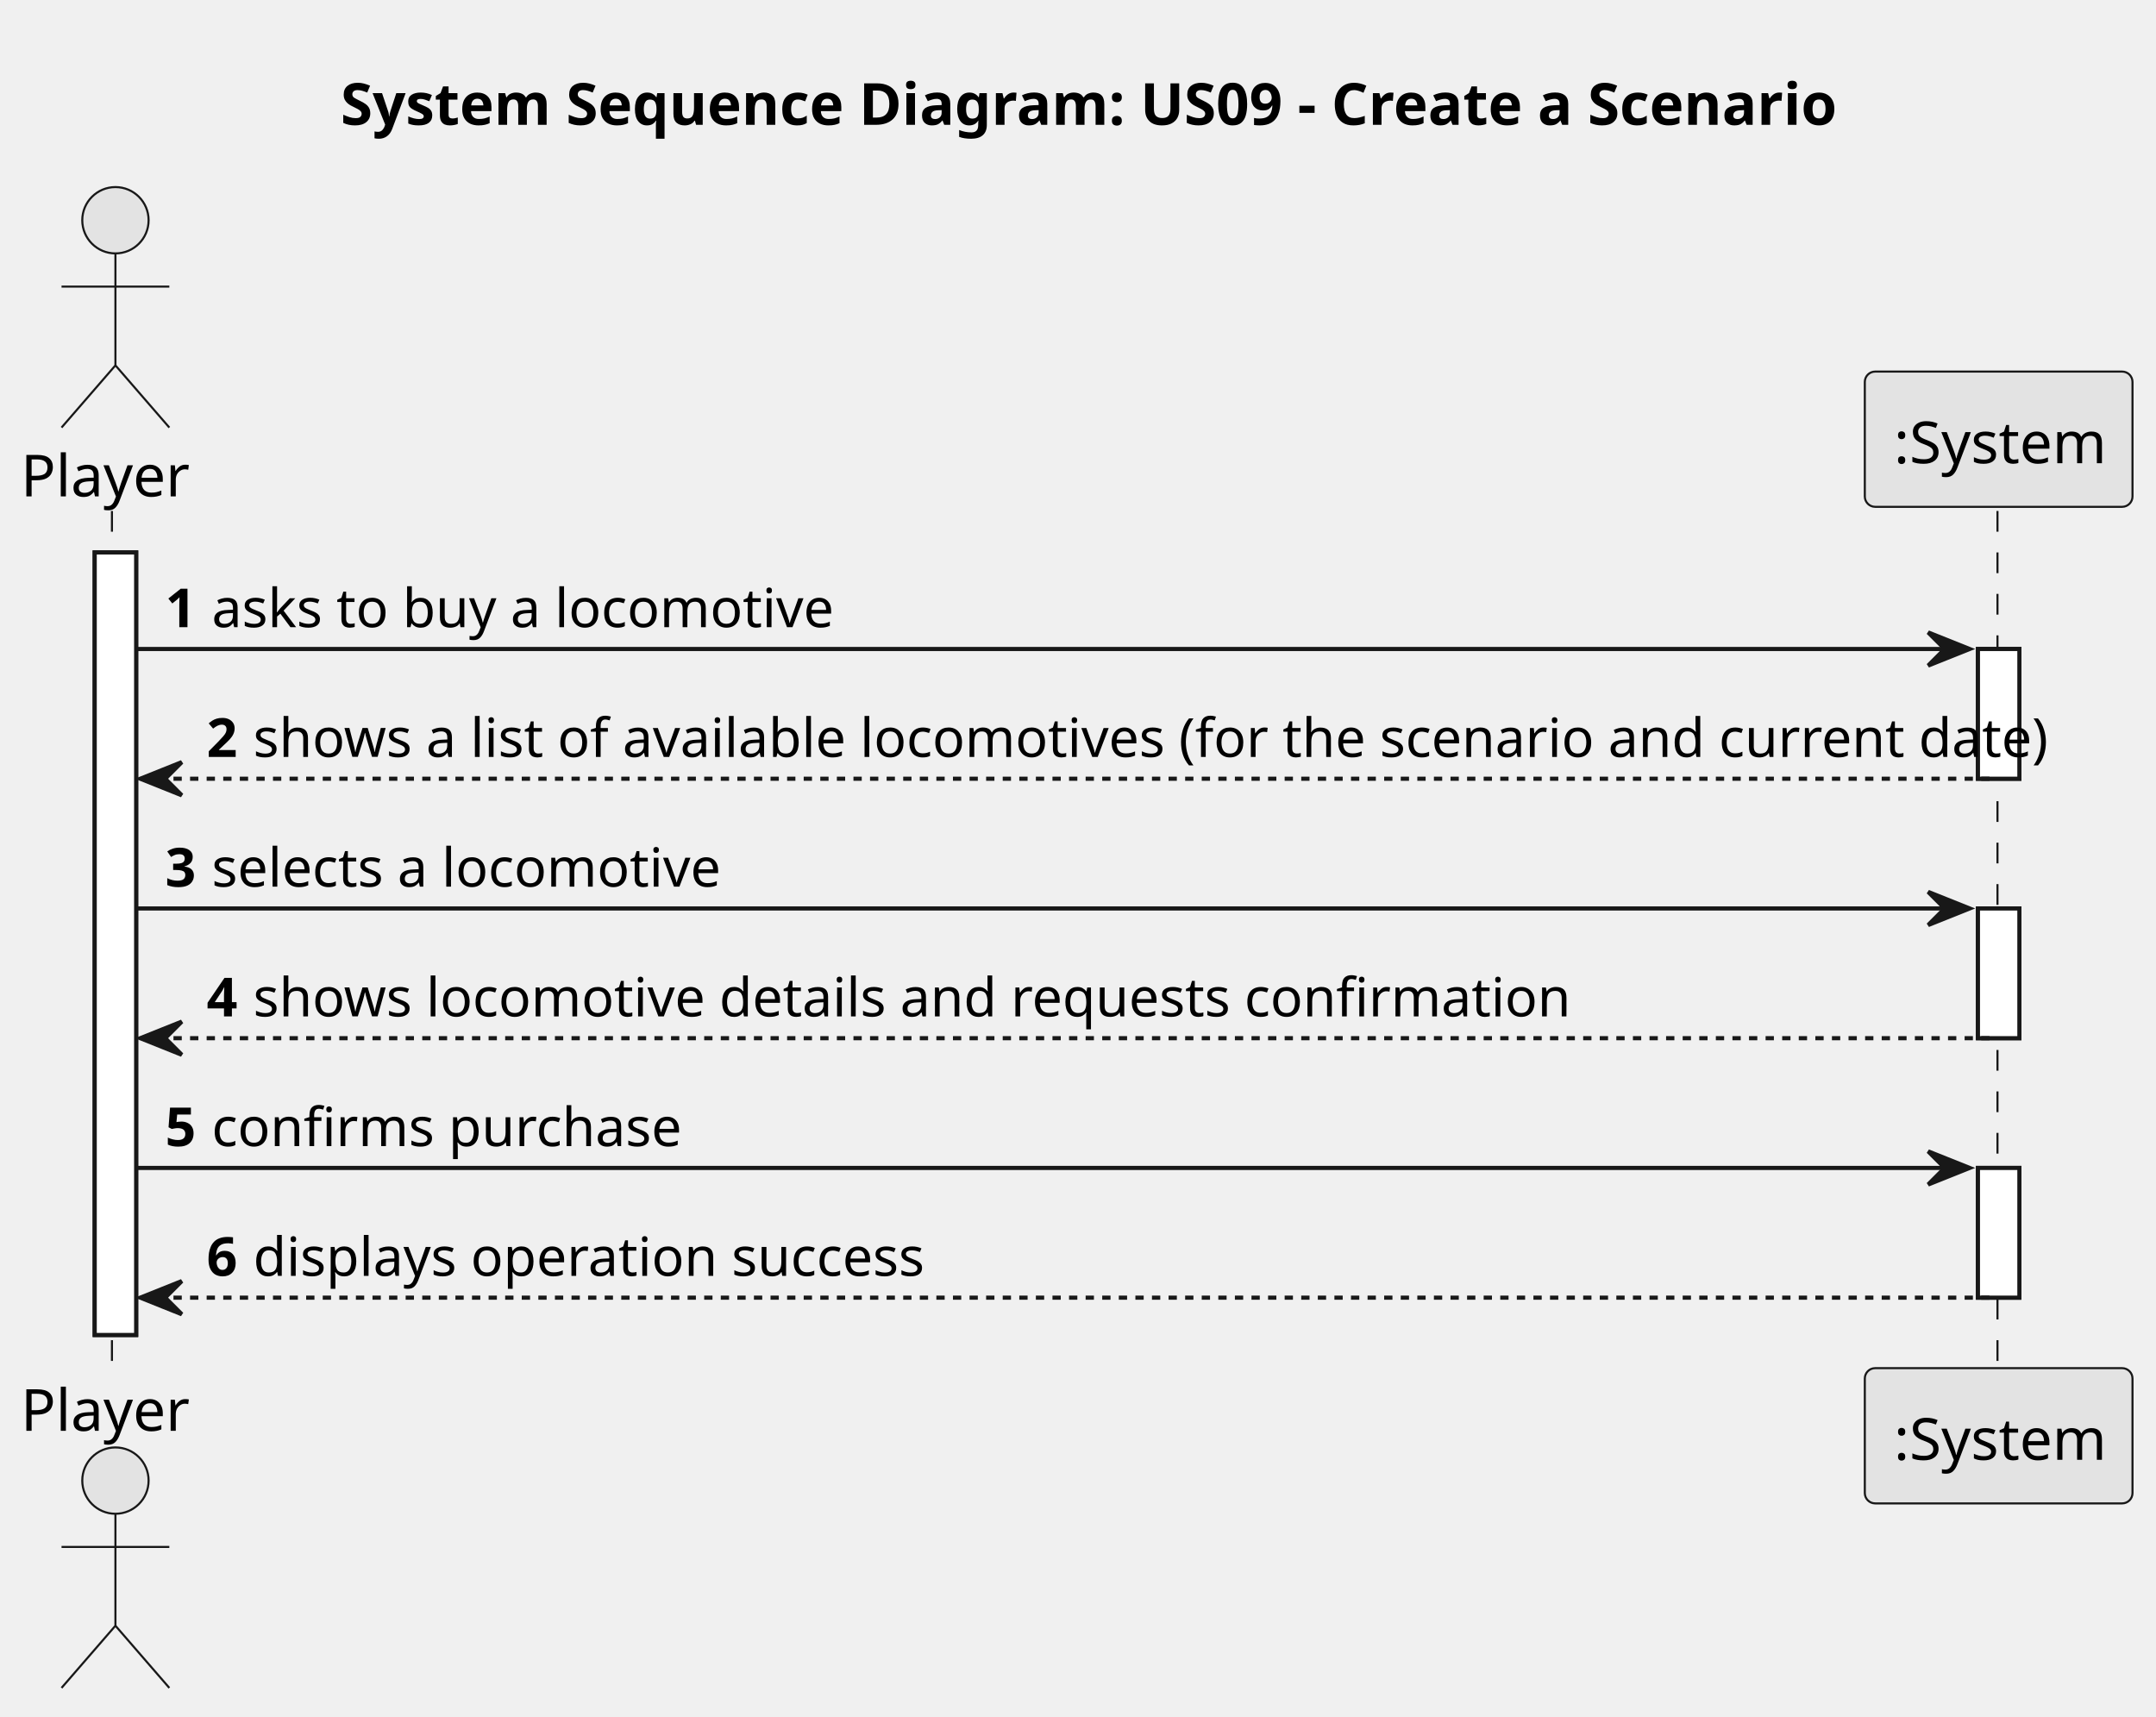
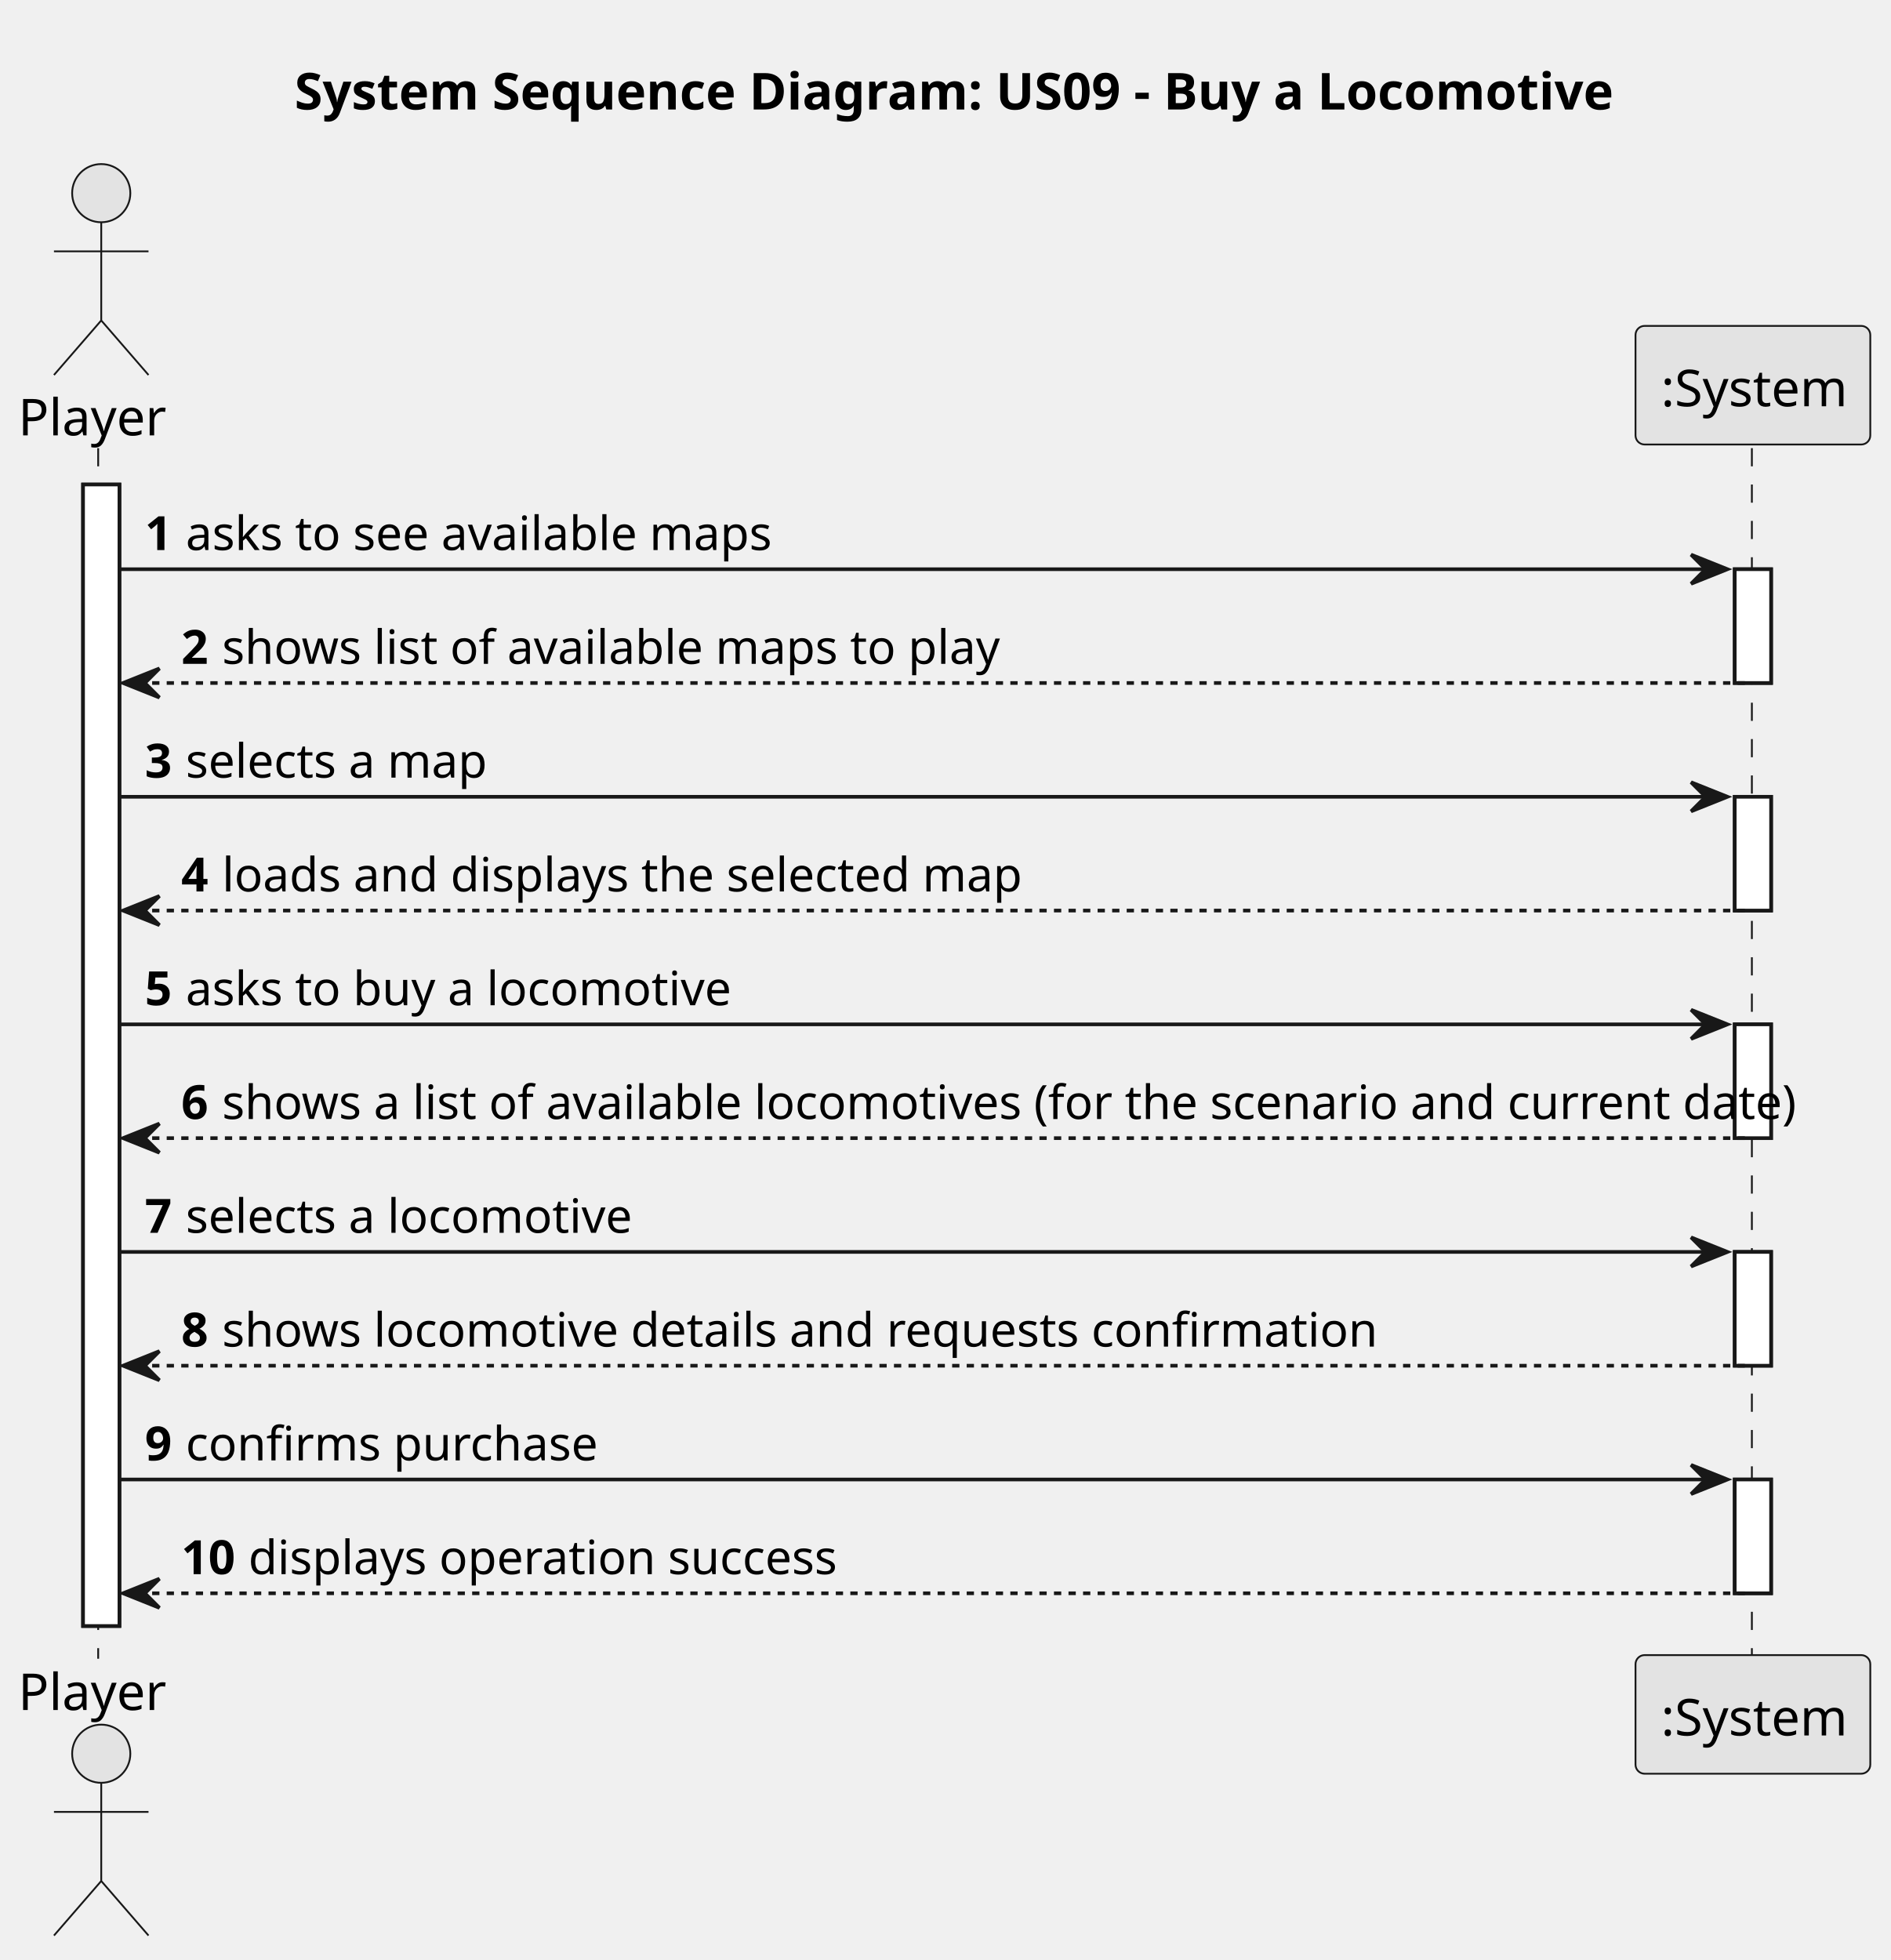
- <svg xmlns="http://www.w3.org/2000/svg" contentStyleType="text/css" height="414px" preserveAspectRatio="none" style="width:520px;height:414px;background:#FFFFFF;" version="1.1" viewBox="0 0 520 414" width="520px" zoomAndPan="magnify">
+ <svg xmlns="http://www.w3.org/2000/svg" contentStyleType="text/css" height="539px" preserveAspectRatio="none" style="width:520px;height:539px;background:#FFFFFF;" version="1.1" viewBox="0 0 520 539" width="520px" zoomAndPan="magnify">
  <defs />
  <g>
-     <text fill="#000000" font-family="sans-serif" font-size="14" font-weight="bold" lengthAdjust="spacing" textLength="354.04" x="82.147" y="30.107">System Sequence Diagram: US09 - Create a Scenario</text>
-     <rect fill="#FFFFFF" height="188.746" style="stroke:#181818;stroke-width:1.0;" width="10" x="22.841" y="133.242" />
+     <text fill="#000000" font-family="sans-serif" font-size="14" font-weight="bold" lengthAdjust="spacing" textLength="356.337" x="80.998" y="30.107">System Sequence Diagram: US09 - Buy a Locomotive</text>
+     <rect fill="#FFFFFF" height="313.91" style="stroke:#181818;stroke-width:1.0;" width="10" x="22.841" y="133.242" />
    <rect fill="#FFFFFF" height="31.291" style="stroke:#181818;stroke-width:1.0;" width="10" x="477.051" y="156.533" />
    <rect fill="#FFFFFF" height="31.291" style="stroke:#181818;stroke-width:1.0;" width="10" x="477.051" y="219.115" />
    <rect fill="#FFFFFF" height="31.291" style="stroke:#181818;stroke-width:1.0;" width="10" x="477.051" y="281.697" />
-     <line style="stroke:#181818;stroke-width:0.5;stroke-dasharray:5.0,5.0;" x1="27" x2="27" y1="123.242" y2="330.988" />
-     <line style="stroke:#181818;stroke-width:0.5;stroke-dasharray:5.0,5.0;" x1="481.768" x2="481.768" y1="123.242" y2="330.988" />
+     <rect fill="#FFFFFF" height="31.291" style="stroke:#181818;stroke-width:1.0;" width="10" x="477.051" y="344.279" />
+     <rect fill="#FFFFFF" height="31.291" style="stroke:#181818;stroke-width:1.0;" width="10" x="477.051" y="406.861" />
+     <line style="stroke:#181818;stroke-width:0.5;stroke-dasharray:5.0,5.0;" x1="27" x2="27" y1="123.242" y2="456.152" />
+     <line style="stroke:#181818;stroke-width:0.5;stroke-dasharray:5.0,5.0;" x1="481.768" x2="481.768" y1="123.242" y2="456.152" />
    <text fill="#000000" font-family="sans-serif" font-size="14" lengthAdjust="spacing" textLength="39.683" x="5" y="119.728">Player</text>
    <ellipse cx="27.841" cy="53.121" fill="#E3E3E3" rx="8" ry="8" style="stroke:#181818;stroke-width:0.5;" />
    <path d="M27.841,61.121 L27.841,88.121 M14.841,69.121 L40.841,69.121 M27.841,88.121 L14.841,103.121 M27.841,88.121 L40.841,103.121 " fill="none" style="stroke:#181818;stroke-width:0.5;" />
-     <text fill="#000000" font-family="sans-serif" font-size="14" lengthAdjust="spacing" textLength="39.683" x="5" y="345.096">Player</text>
-     <ellipse cx="27.841" cy="357.109" fill="#E3E3E3" rx="8" ry="8" style="stroke:#181818;stroke-width:0.5;" />
-     <path d="M27.841,365.109 L27.841,392.109 M14.841,373.109 L40.841,373.109 M27.841,392.109 L14.841,407.109 M27.841,392.109 L40.841,407.109 " fill="none" style="stroke:#181818;stroke-width:0.5;" />
+     <text fill="#000000" font-family="sans-serif" font-size="14" lengthAdjust="spacing" textLength="39.683" x="5" y="470.26">Player</text>
+     <ellipse cx="27.841" cy="482.273" fill="#E3E3E3" rx="8" ry="8" style="stroke:#181818;stroke-width:0.5;" />
+     <path d="M27.841,490.273 L27.841,517.273 M14.841,498.273 L40.841,498.273 M27.841,517.273 L14.841,532.273 M27.841,517.273 L40.841,532.273 " fill="none" style="stroke:#181818;stroke-width:0.5;" />
    <rect fill="#E3E3E3" height="32.621" rx="2.5" ry="2.5" style="stroke:#181818;stroke-width:0.5;" width="64.565" x="449.768" y="89.621" />
    <text fill="#000000" font-family="sans-serif" font-size="14" lengthAdjust="spacing" textLength="50.565" x="456.768" y="111.728">:System</text>
-     <rect fill="#E3E3E3" height="32.621" rx="2.5" ry="2.5" style="stroke:#181818;stroke-width:0.5;" width="64.565" x="449.768" y="329.988" />
-     <text fill="#000000" font-family="sans-serif" font-size="14" lengthAdjust="spacing" textLength="50.565" x="456.768" y="352.096">:System</text>
-     <rect fill="#FFFFFF" height="188.746" style="stroke:#181818;stroke-width:1.0;" width="10" x="22.841" y="133.242" />
+     <rect fill="#E3E3E3" height="32.621" rx="2.5" ry="2.5" style="stroke:#181818;stroke-width:0.5;" width="64.565" x="449.768" y="455.152" />
+     <text fill="#000000" font-family="sans-serif" font-size="14" lengthAdjust="spacing" textLength="50.565" x="456.768" y="477.26">:System</text>
+     <rect fill="#FFFFFF" height="313.91" style="stroke:#181818;stroke-width:1.0;" width="10" x="22.841" y="133.242" />
    <rect fill="#FFFFFF" height="31.291" style="stroke:#181818;stroke-width:1.0;" width="10" x="477.051" y="156.533" />
    <rect fill="#FFFFFF" height="31.291" style="stroke:#181818;stroke-width:1.0;" width="10" x="477.051" y="219.115" />
    <rect fill="#FFFFFF" height="31.291" style="stroke:#181818;stroke-width:1.0;" width="10" x="477.051" y="281.697" />
+     <rect fill="#FFFFFF" height="31.291" style="stroke:#181818;stroke-width:1.0;" width="10" x="477.051" y="344.279" />
+     <rect fill="#FFFFFF" height="31.291" style="stroke:#181818;stroke-width:1.0;" width="10" x="477.051" y="406.861" />
    <polygon fill="#181818" points="465.051,152.533,475.051,156.533,465.051,160.533,469.051,156.533" style="stroke:#181818;stroke-width:1.0;" />
    <line style="stroke:#181818;stroke-width:1.0;" x1="32.841" x2="471.051" y1="156.533" y2="156.533" />
    <text fill="#000000" font-family="sans-serif" font-size="13" font-weight="bold" lengthAdjust="spacing" textLength="7.23" x="39.841" y="151.27">1</text>
-     <text fill="#000000" font-family="sans-serif" font-size="13" lengthAdjust="spacing" textLength="142.346" x="51.071" y="151.27">asks to buy a locomotive</text>
+     <text fill="#000000" font-family="sans-serif" font-size="13" lengthAdjust="spacing" textLength="156.083" x="51.071" y="151.27">asks to see available maps</text>
    <polygon fill="#181818" points="43.841,183.824,33.841,187.824,43.841,191.824,39.841,187.824" style="stroke:#181818;stroke-width:1.0;" />
    <line style="stroke:#181818;stroke-width:1.0;stroke-dasharray:2.0,2.0;" x1="37.841" x2="481.051" y1="187.824" y2="187.824" />
    <text fill="#000000" font-family="sans-serif" font-size="13" font-weight="bold" lengthAdjust="spacing" textLength="7.23" x="49.841" y="182.561">2</text>
-     <text fill="#000000" font-family="sans-serif" font-size="13" lengthAdjust="spacing" textLength="408.979" x="61.071" y="182.561">shows a list of available locomotives (for the scenario and current date)</text>
+     <text fill="#000000" font-family="sans-serif" font-size="13" lengthAdjust="spacing" textLength="203.042" x="61.071" y="182.561">shows list of available maps to play</text>
    <polygon fill="#181818" points="465.051,215.115,475.051,219.115,465.051,223.115,469.051,219.115" style="stroke:#181818;stroke-width:1.0;" />
    <line style="stroke:#181818;stroke-width:1.0;" x1="32.841" x2="471.051" y1="219.115" y2="219.115" />
    <text fill="#000000" font-family="sans-serif" font-size="13" font-weight="bold" lengthAdjust="spacing" textLength="7.23" x="39.841" y="213.852">3</text>
-     <text fill="#000000" font-family="sans-serif" font-size="13" lengthAdjust="spacing" textLength="117.051" x="51.071" y="213.852">selects a locomotive</text>
+     <text fill="#000000" font-family="sans-serif" font-size="13" lengthAdjust="spacing" textLength="80.203" x="51.071" y="213.852">selects a map</text>
    <polygon fill="#181818" points="43.841,246.406,33.841,250.406,43.841,254.406,39.841,250.406" style="stroke:#181818;stroke-width:1.0;" />
    <line style="stroke:#181818;stroke-width:1.0;stroke-dasharray:2.0,2.0;" x1="37.841" x2="481.051" y1="250.406" y2="250.406" />
    <text fill="#000000" font-family="sans-serif" font-size="13" font-weight="bold" lengthAdjust="spacing" textLength="7.23" x="49.841" y="245.144">4</text>
-     <text fill="#000000" font-family="sans-serif" font-size="13" lengthAdjust="spacing" textLength="296.981" x="61.071" y="245.144">shows locomotive details and requests confirmation</text>
+     <text fill="#000000" font-family="sans-serif" font-size="13" lengthAdjust="spacing" textLength="209.574" x="61.071" y="245.144">loads and displays the selected map</text>
    <polygon fill="#181818" points="465.051,277.697,475.051,281.697,465.051,285.697,469.051,281.697" style="stroke:#181818;stroke-width:1.0;" />
    <line style="stroke:#181818;stroke-width:1.0;" x1="32.841" x2="471.051" y1="281.697" y2="281.697" />
    <text fill="#000000" font-family="sans-serif" font-size="13" font-weight="bold" lengthAdjust="spacing" textLength="7.23" x="39.841" y="276.435">5</text>
-     <text fill="#000000" font-family="sans-serif" font-size="13" lengthAdjust="spacing" textLength="106.209" x="51.071" y="276.435">confirms purchase</text>
+     <text fill="#000000" font-family="sans-serif" font-size="13" lengthAdjust="spacing" textLength="142.346" x="51.071" y="276.435">asks to buy a locomotive</text>
    <polygon fill="#181818" points="43.841,308.988,33.841,312.988,43.841,316.988,39.841,312.988" style="stroke:#181818;stroke-width:1.0;" />
    <line style="stroke:#181818;stroke-width:1.0;stroke-dasharray:2.0,2.0;" x1="37.841" x2="481.051" y1="312.988" y2="312.988" />
    <text fill="#000000" font-family="sans-serif" font-size="13" font-weight="bold" lengthAdjust="spacing" textLength="7.23" x="49.841" y="307.726">6</text>
-     <text fill="#000000" font-family="sans-serif" font-size="13" lengthAdjust="spacing" textLength="155.359" x="61.071" y="307.726">displays operation success</text>
+     <text fill="#000000" font-family="sans-serif" font-size="13" lengthAdjust="spacing" textLength="408.979" x="61.071" y="307.726">shows a list of available locomotives (for the scenario and current date)</text>
+     <polygon fill="#181818" points="465.051,340.279,475.051,344.279,465.051,348.279,469.051,344.279" style="stroke:#181818;stroke-width:1.0;" />
+     <line style="stroke:#181818;stroke-width:1.0;" x1="32.841" x2="471.051" y1="344.279" y2="344.279" />
+     <text fill="#000000" font-family="sans-serif" font-size="13" font-weight="bold" lengthAdjust="spacing" textLength="7.23" x="39.841" y="339.017">7</text>
+     <text fill="#000000" font-family="sans-serif" font-size="13" lengthAdjust="spacing" textLength="117.051" x="51.071" y="339.017">selects a locomotive</text>
+     <polygon fill="#181818" points="43.841,371.57,33.841,375.57,43.841,379.57,39.841,375.57" style="stroke:#181818;stroke-width:1.0;" />
+     <line style="stroke:#181818;stroke-width:1.0;stroke-dasharray:2.0,2.0;" x1="37.841" x2="481.051" y1="375.57" y2="375.57" />
+     <text fill="#000000" font-family="sans-serif" font-size="13" font-weight="bold" lengthAdjust="spacing" textLength="7.23" x="49.841" y="370.308">8</text>
+     <text fill="#000000" font-family="sans-serif" font-size="13" lengthAdjust="spacing" textLength="296.981" x="61.071" y="370.308">shows locomotive details and requests confirmation</text>
+     <polygon fill="#181818" points="465.051,402.861,475.051,406.861,465.051,410.861,469.051,406.861" style="stroke:#181818;stroke-width:1.0;" />
+     <line style="stroke:#181818;stroke-width:1.0;" x1="32.841" x2="471.051" y1="406.861" y2="406.861" />
+     <text fill="#000000" font-family="sans-serif" font-size="13" font-weight="bold" lengthAdjust="spacing" textLength="7.23" x="39.841" y="401.599">9</text>
+     <text fill="#000000" font-family="sans-serif" font-size="13" lengthAdjust="spacing" textLength="106.209" x="51.071" y="401.599">confirms purchase</text>
+     <polygon fill="#181818" points="43.841,434.152,33.841,438.152,43.841,442.152,39.841,438.152" style="stroke:#181818;stroke-width:1.0;" />
+     <line style="stroke:#181818;stroke-width:1.0;stroke-dasharray:2.0,2.0;" x1="37.841" x2="481.051" y1="438.152" y2="438.152" />
+     <text fill="#000000" font-family="sans-serif" font-size="13" font-weight="bold" lengthAdjust="spacing" textLength="14.46" x="49.841" y="432.89">10</text>
+     <text fill="#000000" font-family="sans-serif" font-size="13" lengthAdjust="spacing" textLength="155.359" x="68.301" y="432.89">displays operation success</text>
  </g>
</svg>
